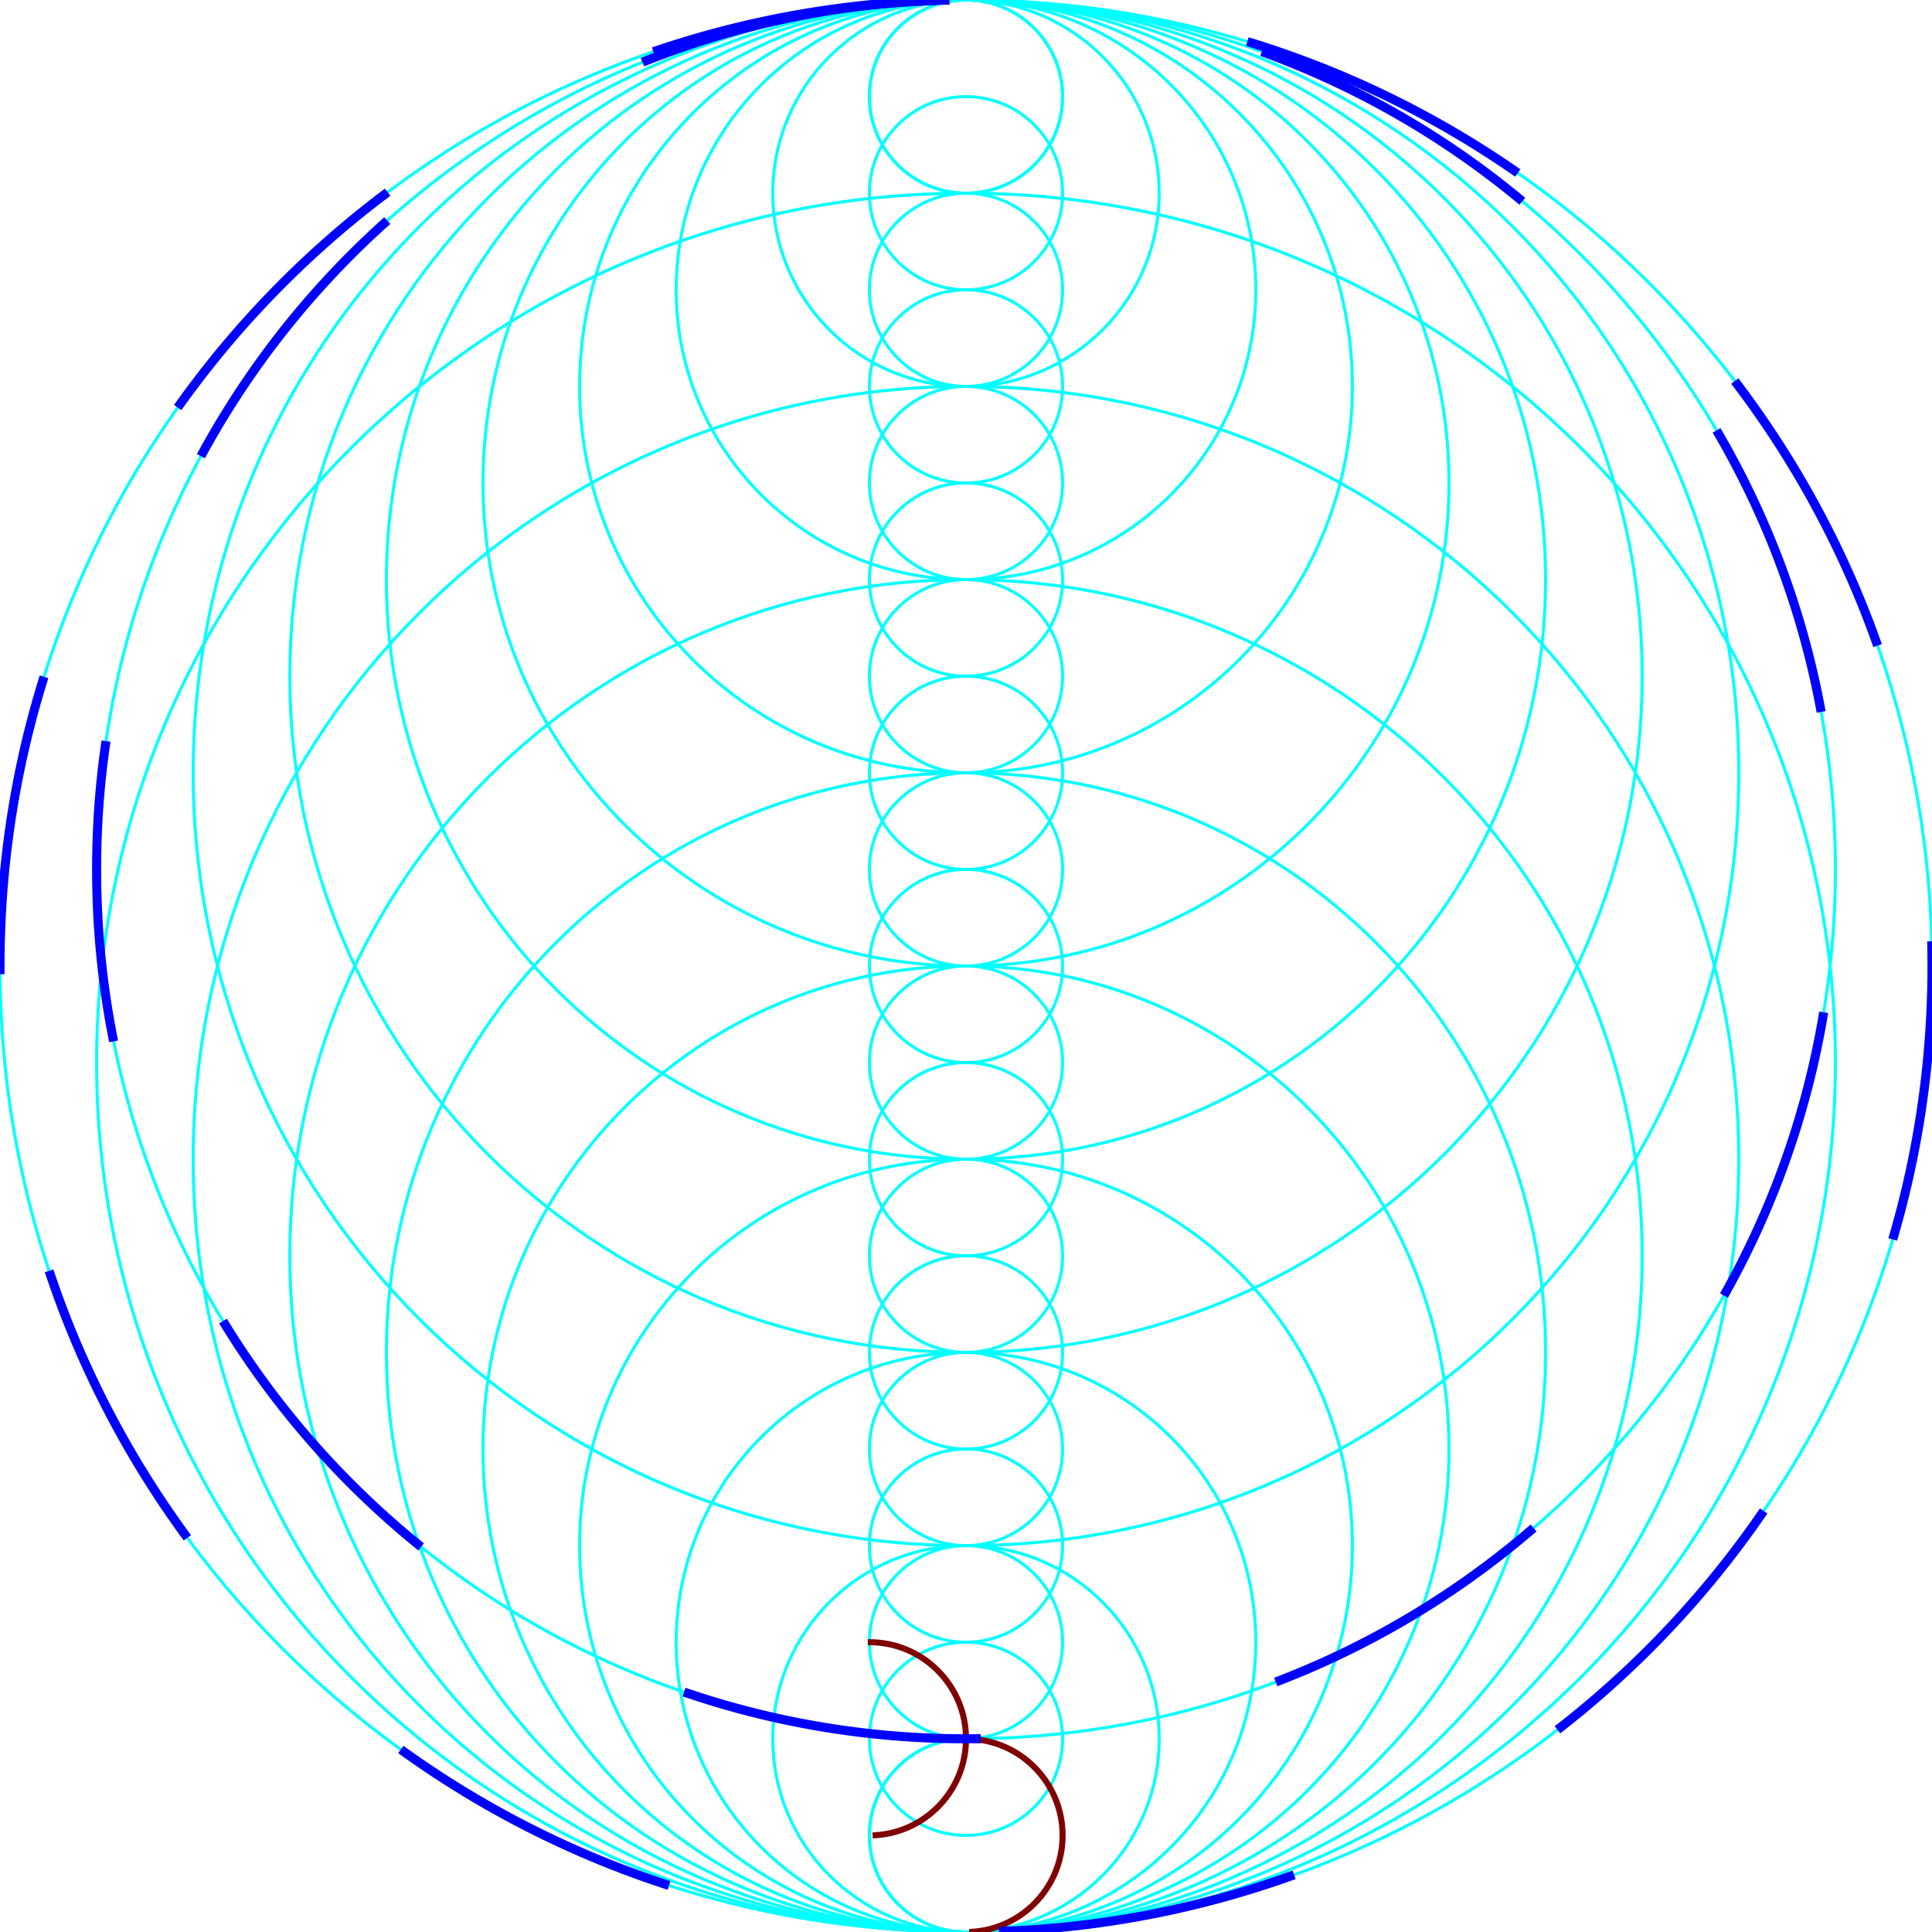
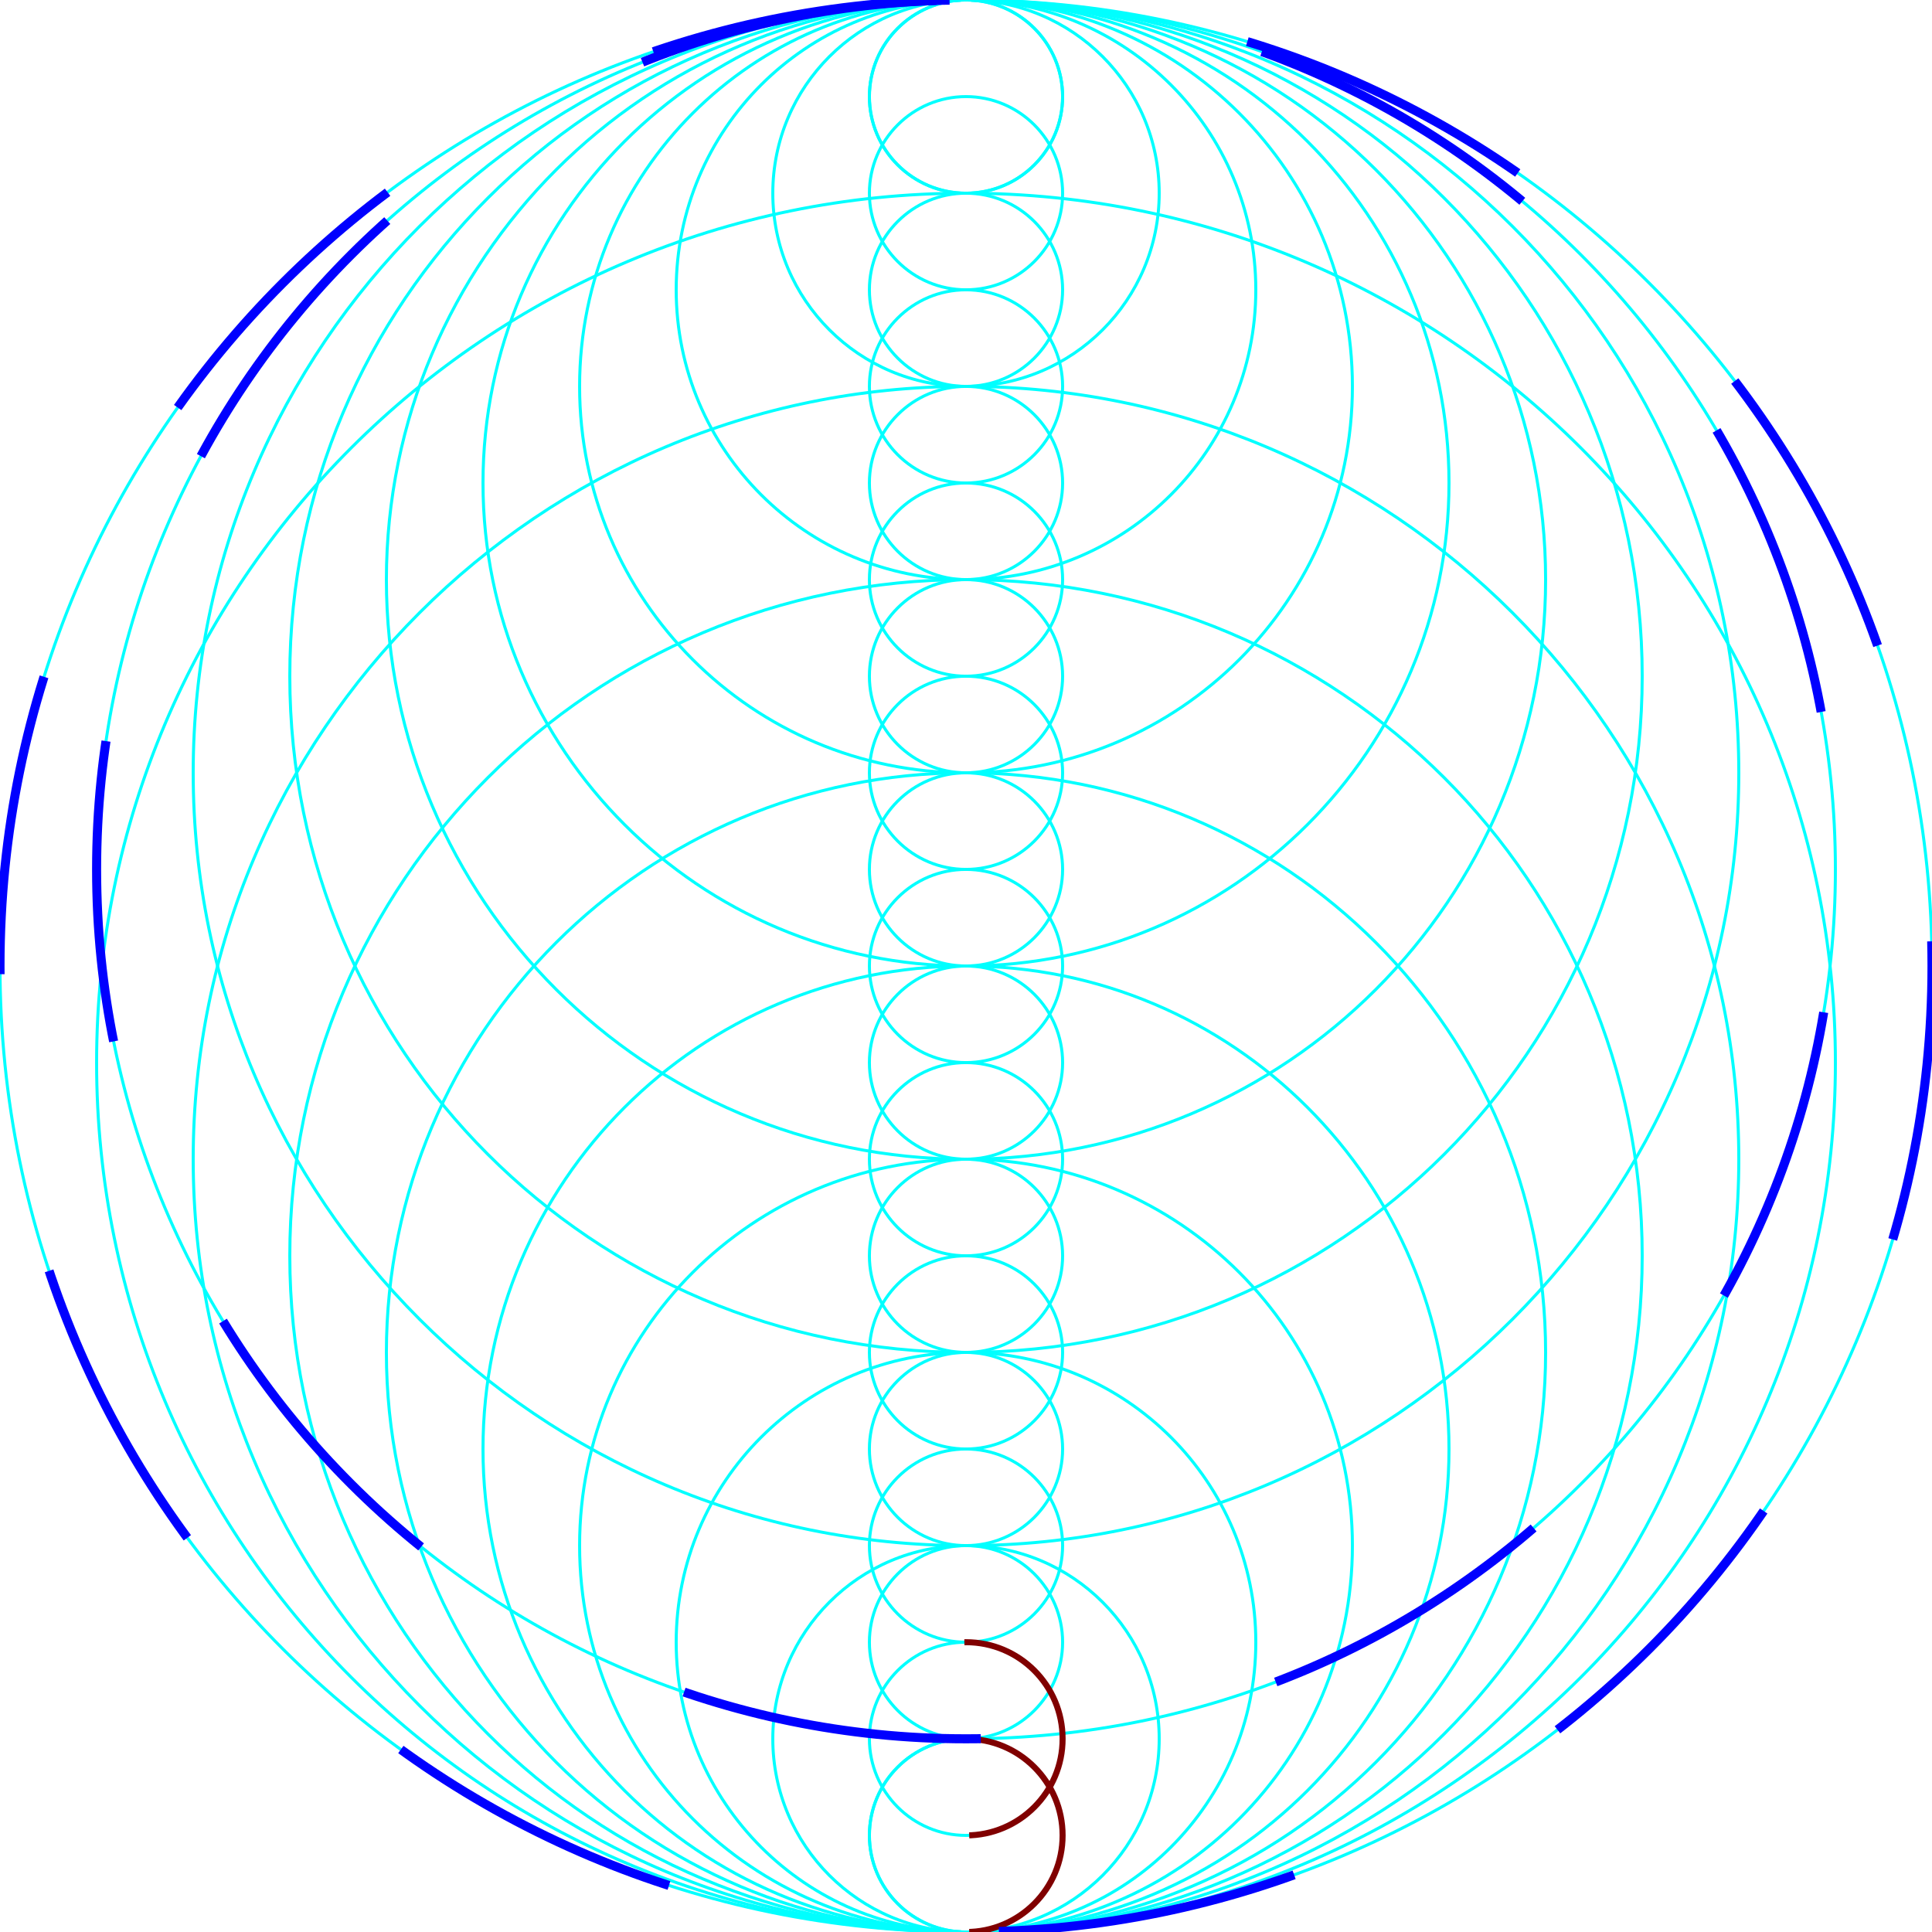
<svg xmlns="http://www.w3.org/2000/svg" height="640" width="640" viewBox="-64 -64 640 640">
  <circle cx="256" cy="544" r="32" fill="none" stroke="cyan" />
  <circle cx="256" cy="512" r="32" fill="none" stroke="cyan" />
  <circle cx="256" cy="480" r="32" fill="none" stroke="cyan" />
  <circle cx="256" cy="448" r="32" fill="none" stroke="cyan" />
  <circle cx="256" cy="416" r="32" fill="none" stroke="cyan" />
  <circle cx="256" cy="384" r="32" fill="none" stroke="cyan" />
  <circle cx="256" cy="352" r="32" fill="none" stroke="cyan" />
  <circle cx="256" cy="320" r="32" fill="none" stroke="cyan" />
  <circle cx="256" cy="288" r="32" fill="none" stroke="cyan" />
  <circle cx="256" cy="256" r="32" fill="none" stroke="cyan" />
  <circle cx="256" cy="224" r="32" fill="none" stroke="cyan" />
  <circle cx="256" cy="192" r="32" fill="none" stroke="cyan" />
  <circle cx="256" cy="160" r="32" fill="none" stroke="cyan" />
  <circle cx="256" cy="128" r="32" fill="none" stroke="cyan" />
  <circle cx="256" cy="96" r="32" fill="none" stroke="cyan" />
  <circle cx="256" cy="64" r="32" fill="none" stroke="cyan" />
  <circle cx="256" cy="32" r="32" fill="none" stroke="cyan" />
  <circle cx="256" cy="0" r="32" fill="none" stroke="cyan" />
  <circle cx="256" cy="-32" r="32" fill="none" stroke="cyan" />
  <circle cx="256" cy="544" r="32" fill="none" stroke="cyan" />
  <circle cx="256" cy="512" r="64" fill="none" stroke="cyan" />
  <circle cx="256" cy="480" r="96" fill="none" stroke="cyan" />
  <circle cx="256" cy="448" r="128" fill="none" stroke="cyan" />
  <circle cx="256" cy="416" r="160" fill="none" stroke="cyan" />
  <circle cx="256" cy="384" r="192" fill="none" stroke="cyan" />
  <circle cx="256" cy="352" r="224" fill="none" stroke="cyan" />
  <circle cx="256" cy="320" r="256" fill="none" stroke="cyan" />
  <circle cx="256" cy="288" r="288" fill="none" stroke="cyan" />
  <circle cx="256" cy="256" r="320" fill="none" stroke="cyan" />
  <circle cx="256" cy="224" r="288" fill="none" stroke="cyan" />
  <circle cx="256" cy="192" r="256" fill="none" stroke="cyan" />
  <circle cx="256" cy="160" r="224" fill="none" stroke="cyan" />
  <circle cx="256" cy="128" r="192" fill="none" stroke="cyan" />
  <circle cx="256" cy="96" r="160" fill="none" stroke="cyan" />
  <circle cx="256" cy="64" r="128" fill="none" stroke="cyan" />
  <circle cx="256" cy="32" r="96" fill="none" stroke="cyan" />
  <circle cx="256" cy="0" r="64" fill="none" stroke="cyan" />
  <circle cx="256" cy="-32" r="32" fill="none" stroke="cyan" />

  //從下畫小圓
  <circle cx="256" cy="544" r="32" fill="none" stroke="#800000" stroke-width="2" pathLength="100" stroke-dasharray="100" stroke-dashoffset="100" transform="rotate(90,256,544)">
    <animate attributeName="stroke-dashoffset" to="0" begin="0.0s" dur="1.0s" repeatCount="1" fill="freeze" />
  </circle>
-   <circle cx="256" cy="544" r="32" fill="none" stroke="#800000" stroke-width="2" pathLength="100" stroke-dasharray="100" stroke-dashoffset="100" transform="rotate(90,256,512)">
+   <circle cx="256" cy="512" r="32" fill="none" stroke="#800000" stroke-width="2" pathLength="100" stroke-dasharray="100" stroke-dashoffset="100" transform="rotate(90,256,512)">
    <animate attributeName="stroke-dashoffset" to="0" begin="1.0s" dur="1.5s" repeatCount="1" fill="freeze" />
  </circle>
  
  
  //從外畫大園
  <circle cx="256" cy="256" r="320" fill="none" stroke="blue" stroke-width="3" pathLength="100" stroke-dasharray="100" stroke-dashoffset="100" transform="rotate(90,256,256)">
    <animate attributeName="stroke-dashoffset" to="0" begin="1.0s" dur="1.5s" repeatCount="1" fill="freeze" />
  </circle>
  <circle cx="256" cy="224" r="288" fill="none" stroke="blue" stroke-width="3" pathLength="100" stroke-dasharray="100" stroke-dashoffset="100" transform="rotate(-90,256,224)">
    <animate attributeName="stroke-dashoffset" to="0" begin="1.5s" dur="2.0s" repeatCount="1" fill="freeze" />
  </circle>
</svg>
